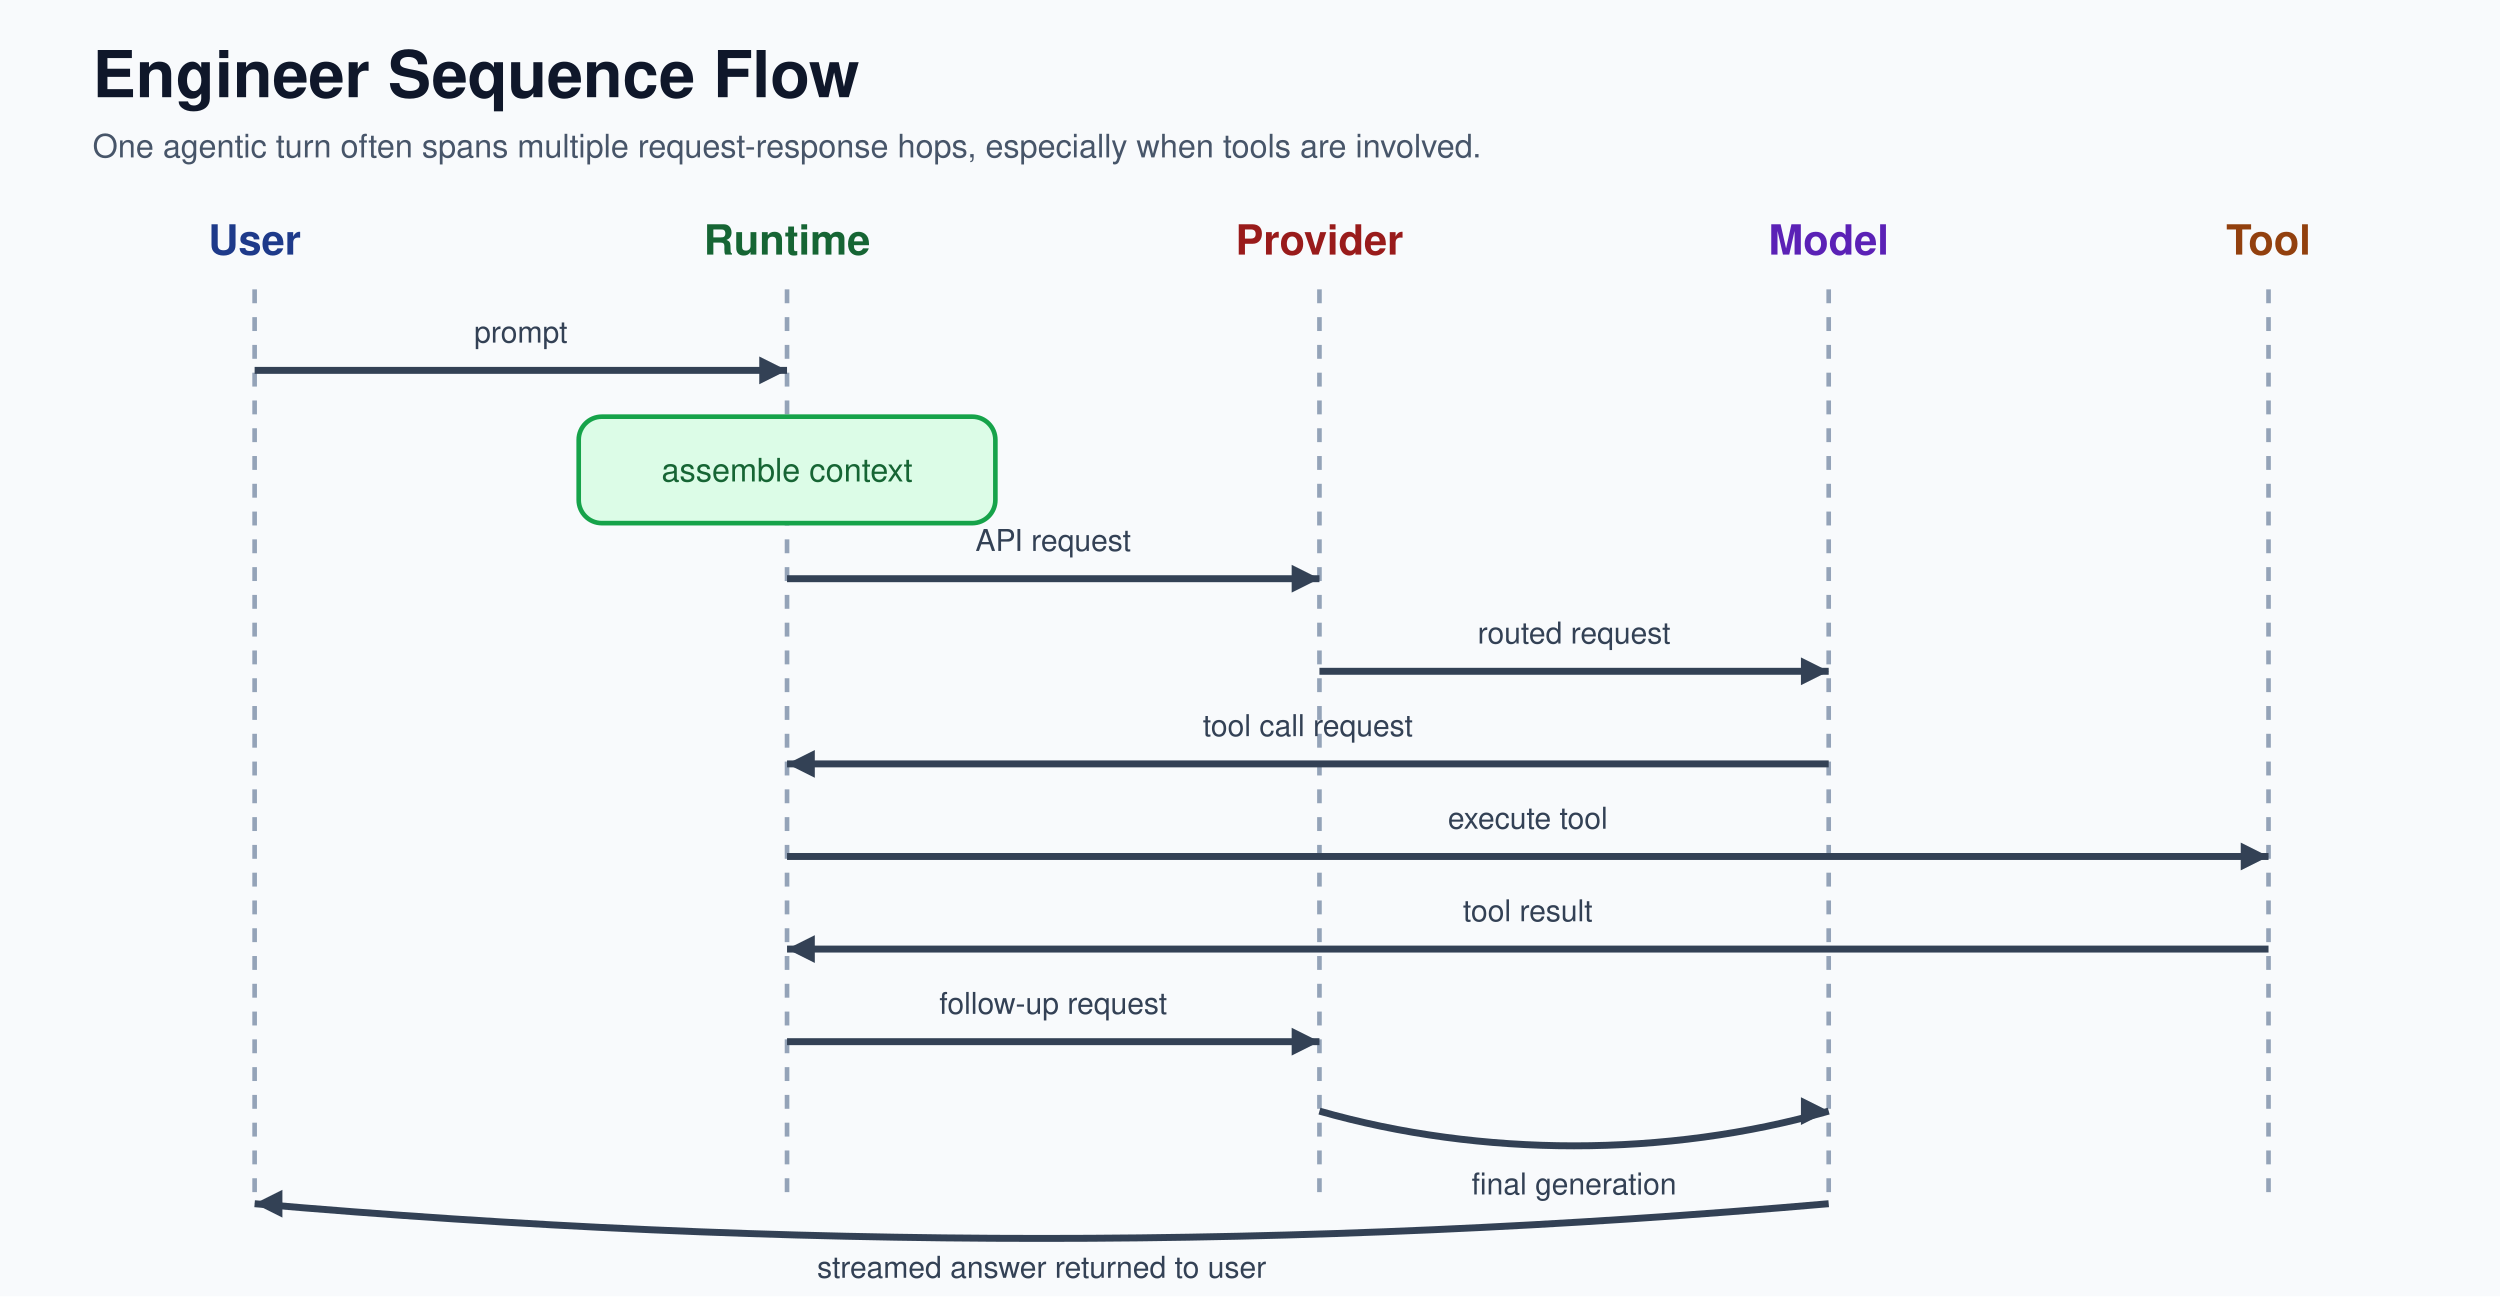
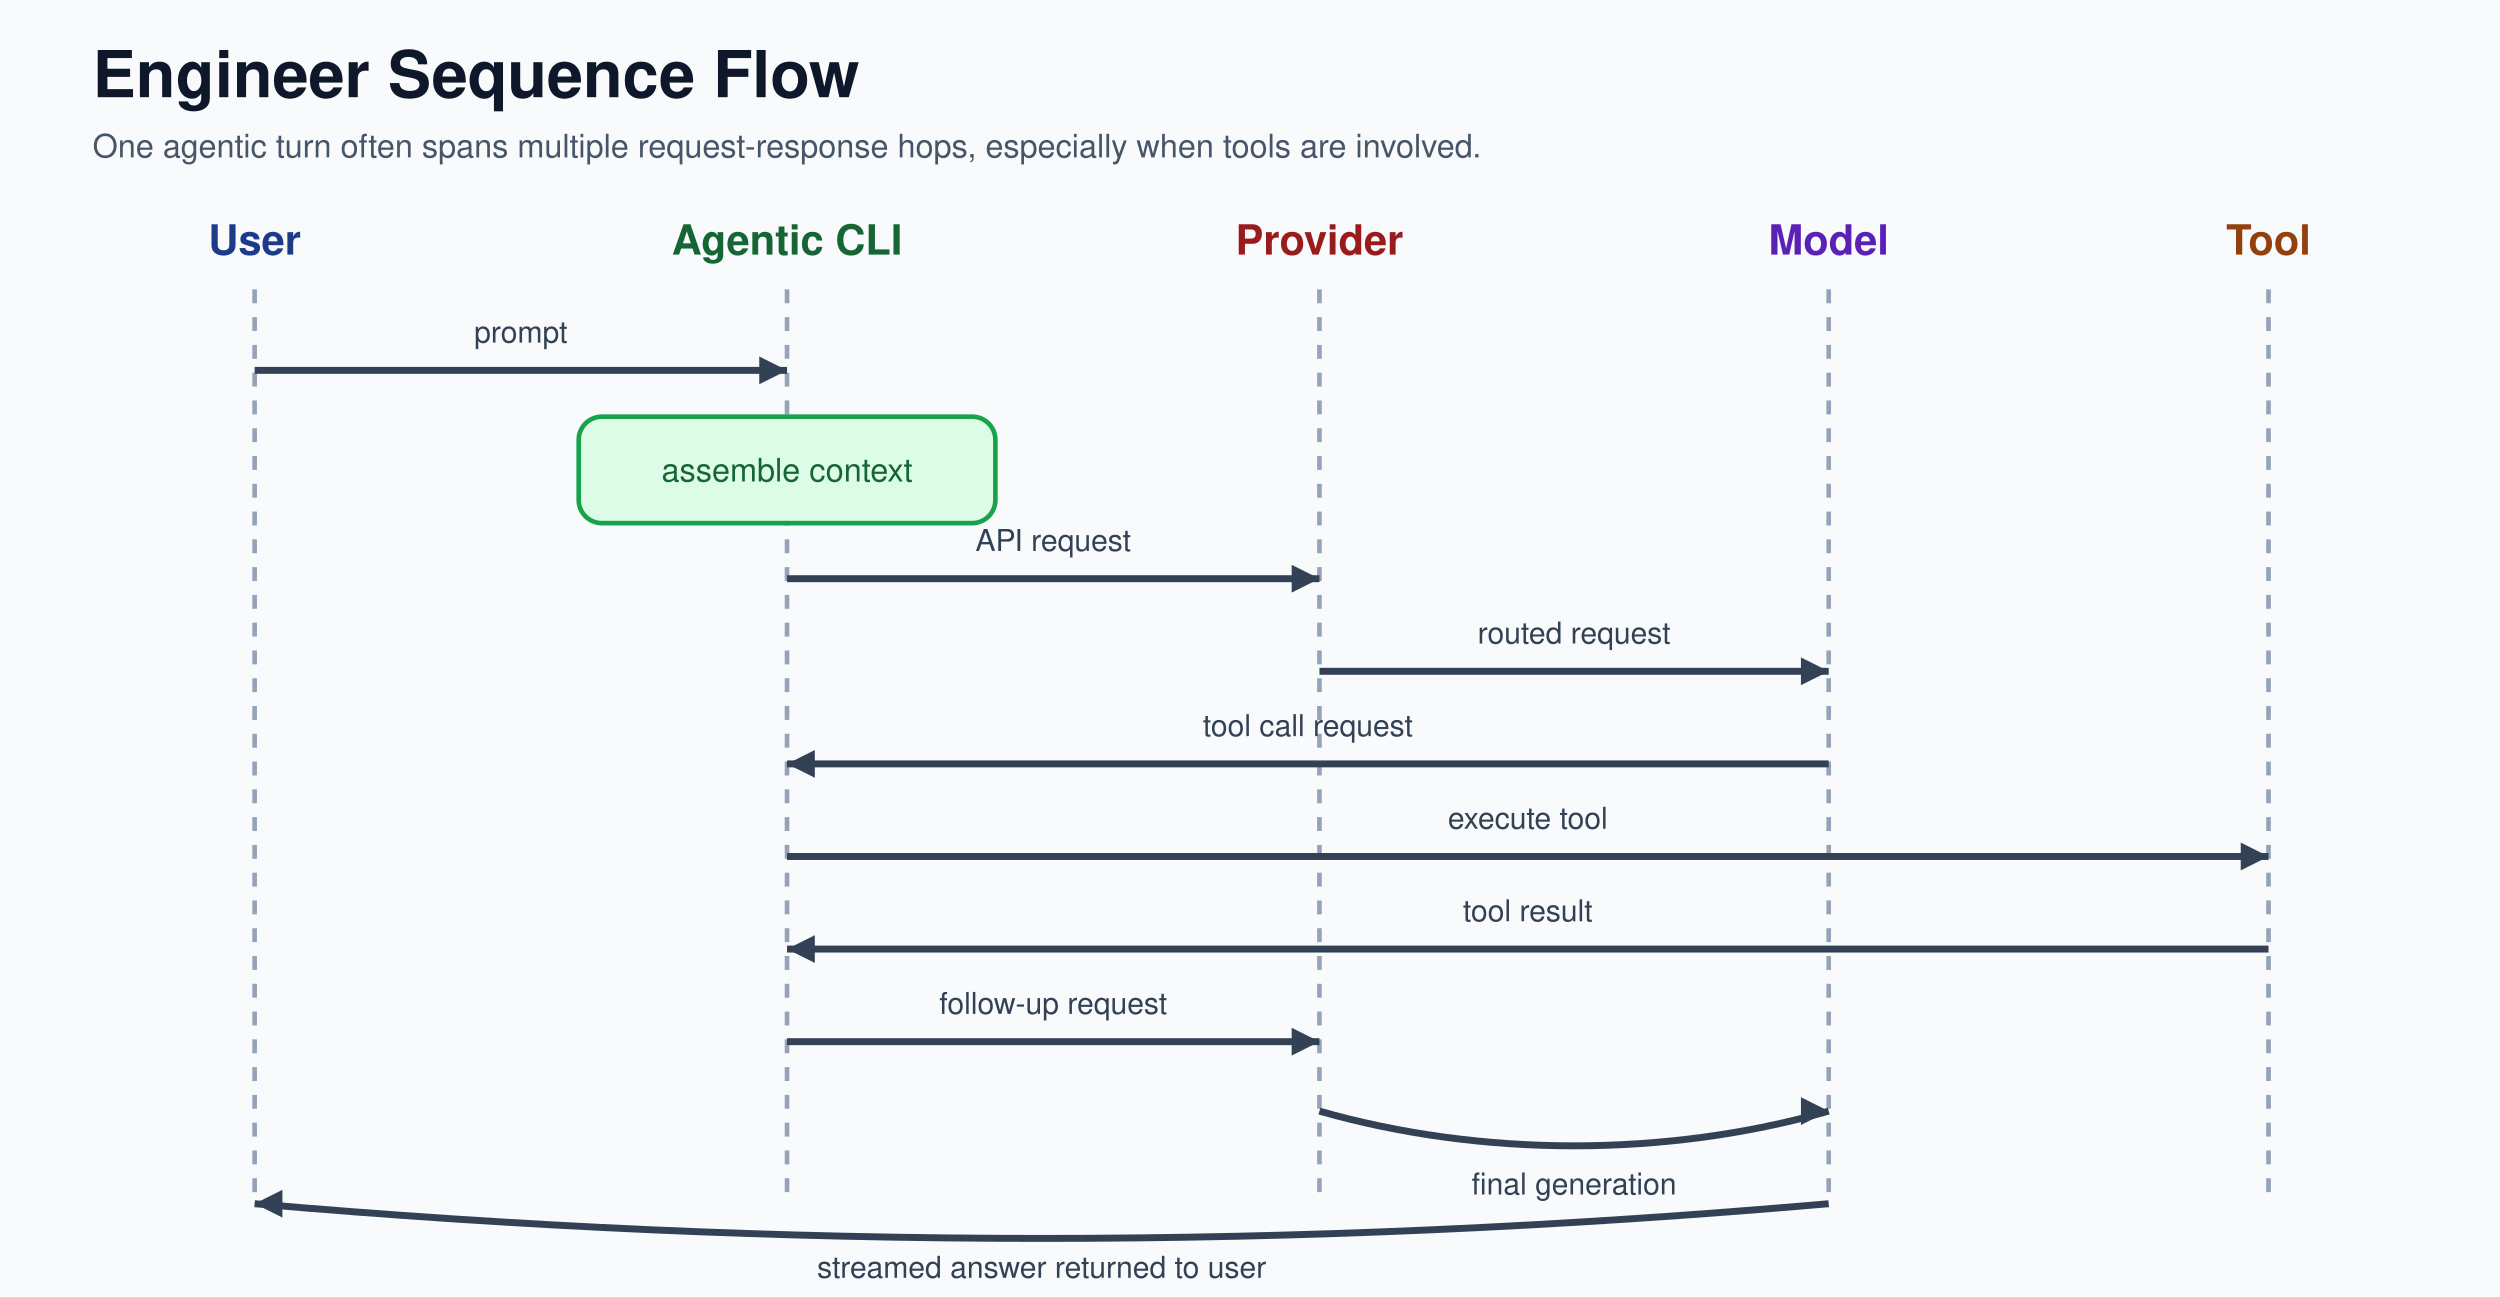
<svg xmlns="http://www.w3.org/2000/svg" width="1080" height="560" viewBox="0 0 1080 560">
  <rect width="1080" height="560" fill="#f8fafc" />
  <text x="40" y="42" font-family="Helvetica, Arial, sans-serif" font-size="28" font-weight="700" fill="#0f172a">Engineer Sequence Flow</text>
  <text x="40" y="68" font-family="Helvetica, Arial, sans-serif" font-size="14" fill="#475569">One agentic turn often spans multiple request-response hops, especially when tools are involved.</text>
  <text x="110" y="110" text-anchor="middle" font-family="Helvetica, Arial, sans-serif" font-size="18" font-weight="700" fill="#1e3a8a">User</text>
-   <text x="340" y="110" text-anchor="middle" font-family="Helvetica, Arial, sans-serif" font-size="18" font-weight="700" fill="#166534">Runtime</text>
+   <text x="340" y="110" text-anchor="middle" font-family="Helvetica, Arial, sans-serif" font-size="18" font-weight="700" fill="#166534">Agentic CLI</text>
  <text x="570" y="110" text-anchor="middle" font-family="Helvetica, Arial, sans-serif" font-size="18" font-weight="700" fill="#991b1b">Provider</text>
  <text x="790" y="110" text-anchor="middle" font-family="Helvetica, Arial, sans-serif" font-size="18" font-weight="700" fill="#5b21b6">Model</text>
  <text x="980" y="110" text-anchor="middle" font-family="Helvetica, Arial, sans-serif" font-size="18" font-weight="700" fill="#92400e">Tool</text>
  <line x1="110" y1="125" x2="110" y2="520" stroke="#94a3b8" stroke-width="2" stroke-dasharray="6 6" />
  <line x1="340" y1="125" x2="340" y2="520" stroke="#94a3b8" stroke-width="2" stroke-dasharray="6 6" />
  <line x1="570" y1="125" x2="570" y2="520" stroke="#94a3b8" stroke-width="2" stroke-dasharray="6 6" />
  <line x1="790" y1="125" x2="790" y2="520" stroke="#94a3b8" stroke-width="2" stroke-dasharray="6 6" />
  <line x1="980" y1="125" x2="980" y2="520" stroke="#94a3b8" stroke-width="2" stroke-dasharray="6 6" />
  <line x1="110" y1="160" x2="340" y2="160" stroke="#334155" stroke-width="3" />
  <polygon points="340,160 328,154 328,166" fill="#334155" />
  <text x="225" y="148" text-anchor="middle" font-family="Helvetica, Arial, sans-serif" font-size="13" fill="#334155">prompt</text>
  <rect x="250" y="180" width="180" height="46" rx="10" fill="#dcfce7" stroke="#16a34a" stroke-width="2" />
  <text x="340" y="208" text-anchor="middle" font-family="Helvetica, Arial, sans-serif" font-size="14" fill="#166534">assemble context</text>
  <line x1="340" y1="250" x2="570" y2="250" stroke="#334155" stroke-width="3" />
  <polygon points="570,250 558,244 558,256" fill="#334155" />
  <text x="455" y="238" text-anchor="middle" font-family="Helvetica, Arial, sans-serif" font-size="13" fill="#334155">API request</text>
  <line x1="570" y1="290" x2="790" y2="290" stroke="#334155" stroke-width="3" />
  <polygon points="790,290 778,284 778,296" fill="#334155" />
  <text x="680" y="278" text-anchor="middle" font-family="Helvetica, Arial, sans-serif" font-size="13" fill="#334155">routed request</text>
  <line x1="790" y1="330" x2="340" y2="330" stroke="#334155" stroke-width="3" />
  <polygon points="340,330 352,324 352,336" fill="#334155" />
  <text x="565" y="318" text-anchor="middle" font-family="Helvetica, Arial, sans-serif" font-size="13" fill="#334155">tool call request</text>
  <line x1="340" y1="370" x2="980" y2="370" stroke="#334155" stroke-width="3" />
  <polygon points="980,370 968,364 968,376" fill="#334155" />
  <text x="660" y="358" text-anchor="middle" font-family="Helvetica, Arial, sans-serif" font-size="13" fill="#334155">execute tool</text>
  <line x1="980" y1="410" x2="340" y2="410" stroke="#334155" stroke-width="3" />
  <polygon points="340,410 352,404 352,416" fill="#334155" />
  <text x="660" y="398" text-anchor="middle" font-family="Helvetica, Arial, sans-serif" font-size="13" fill="#334155">tool result</text>
  <line x1="340" y1="450" x2="570" y2="450" stroke="#334155" stroke-width="3" />
  <polygon points="570,450 558,444 558,456" fill="#334155" />
  <text x="455" y="438" text-anchor="middle" font-family="Helvetica, Arial, sans-serif" font-size="13" fill="#334155">follow-up request</text>
  <path d="M570 480 C640 500, 720 500, 790 480" fill="none" stroke="#334155" stroke-width="3" />
  <polygon points="790,480 778,474 778,486" fill="#334155" />
  <text x="680" y="516" text-anchor="middle" font-family="Helvetica, Arial, sans-serif" font-size="13" fill="#334155">final generation</text>
  <path d="M790 520 C560 540, 340 540, 110 520" fill="none" stroke="#334155" stroke-width="3" />
  <polygon points="110,520 122,514 122,526" fill="#334155" />
  <text x="450" y="552" text-anchor="middle" font-family="Helvetica, Arial, sans-serif" font-size="13" fill="#334155">streamed answer returned to user</text>
</svg>
